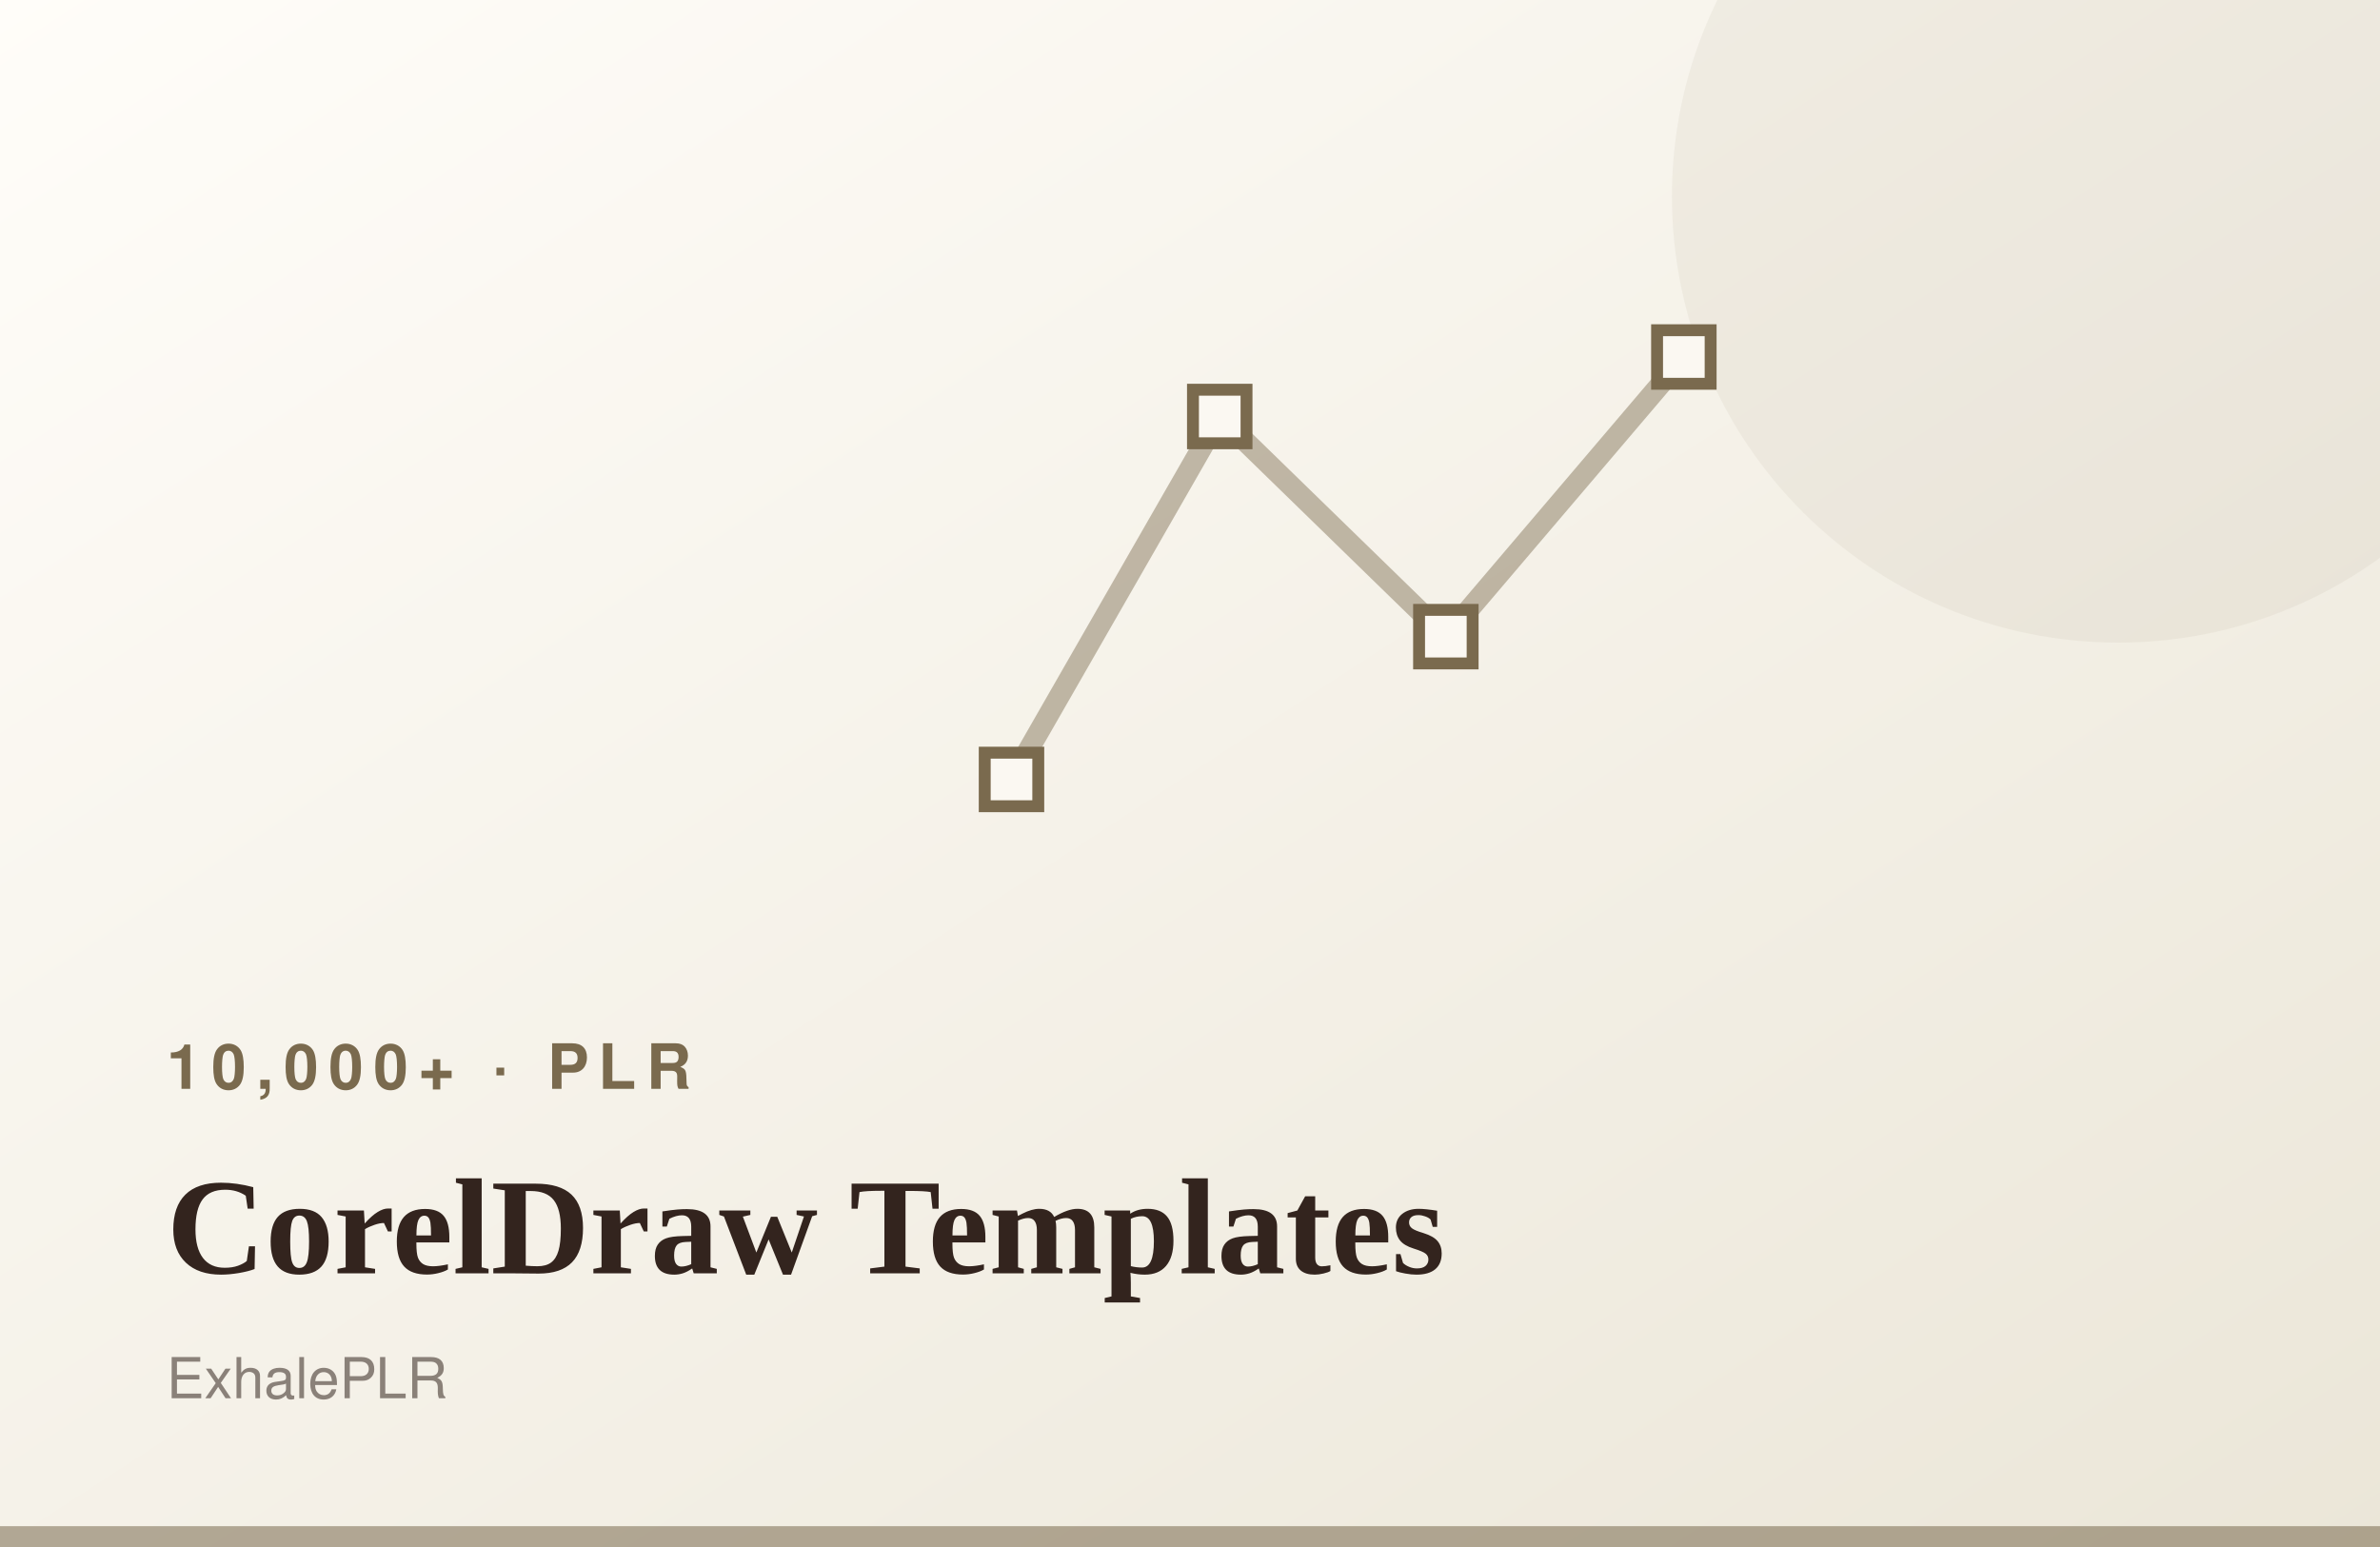
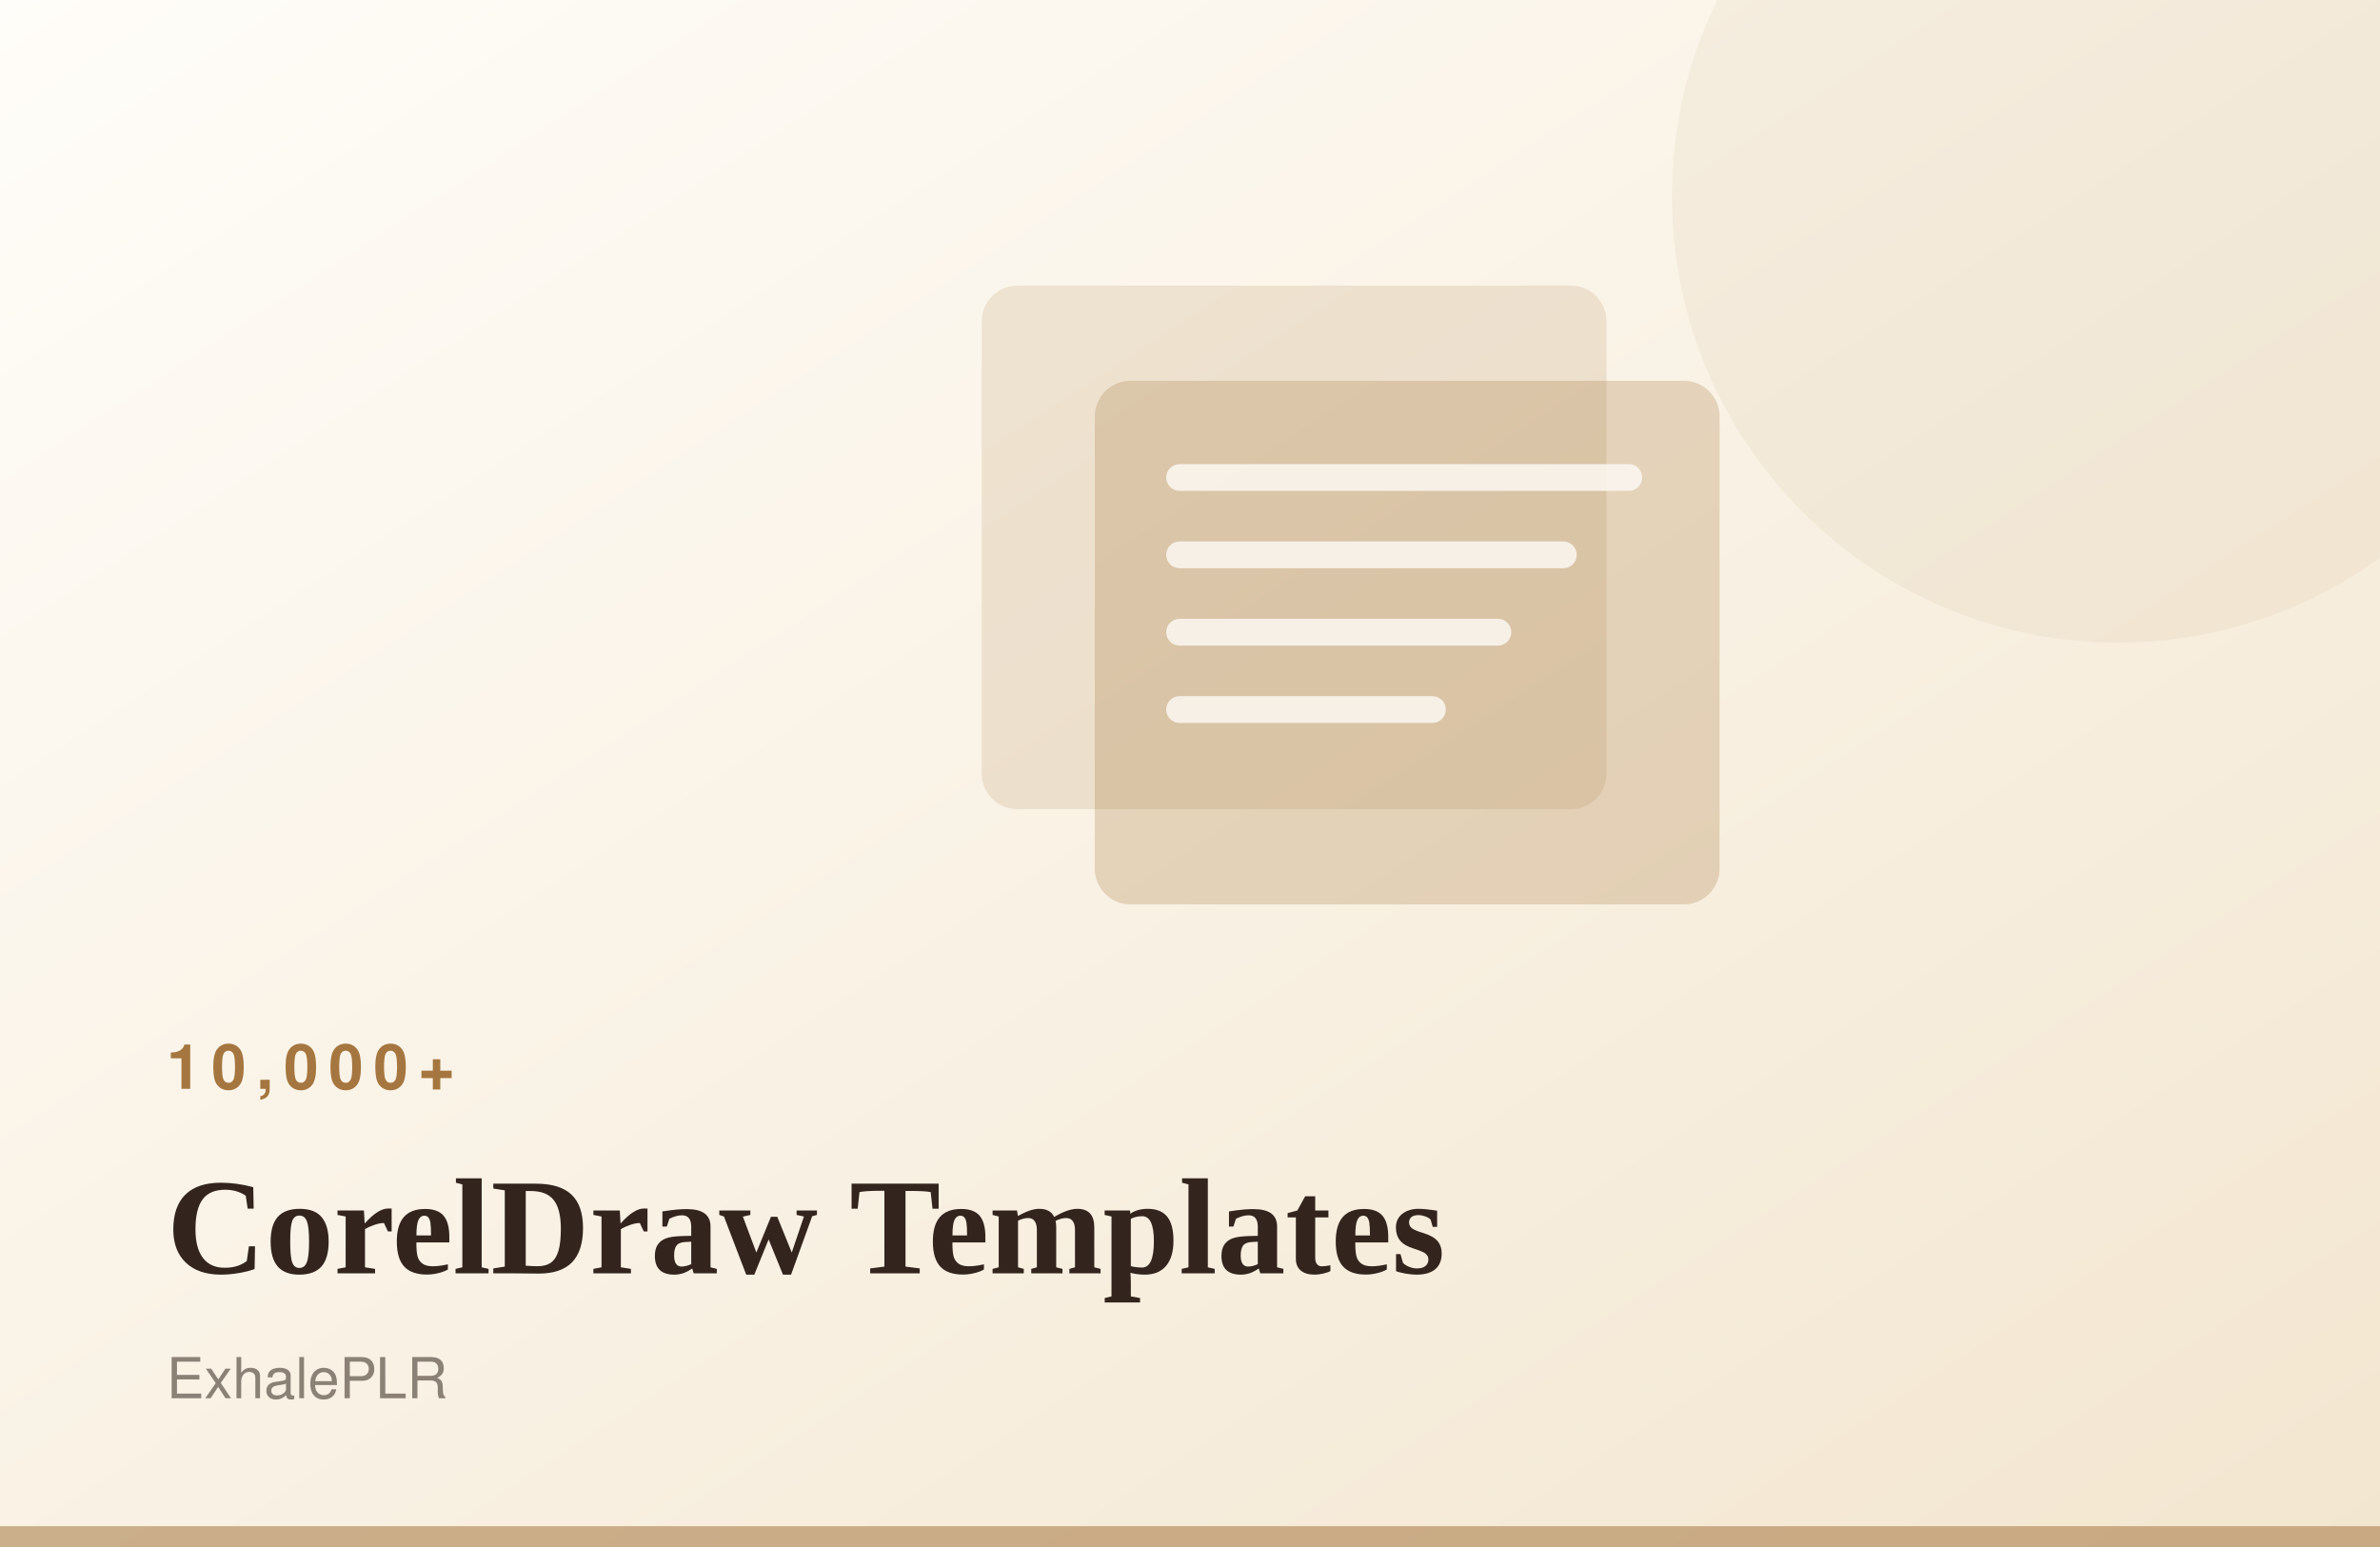
- <svg xmlns="http://www.w3.org/2000/svg" viewBox="0 0 800 520" width="800" height="520" role="img" aria-label="CorelDraw Templates">
+ <svg xmlns="http://www.w3.org/2000/svg" viewBox="0 0 800 520" width="800" height="520" role="img" aria-label="10,000+ CorelDraw Templates">
  <defs>
-     <linearGradient id="bg" x1="0" y1="0" x2="1" y2="1">
+     <linearGradient id="g" x1="0" y1="0" x2="1" y2="1">
      <stop offset="0" stop-color="#fffdf9" />
-       <stop offset="1" stop-color="#ebe6d8" />
+       <stop offset="1" stop-color="#f3e6d0" />
    </linearGradient>
  </defs>
-   <rect width="800" height="520" fill="url(#bg)" />
-   <circle cx="712" cy="66" r="150" fill="#7a6a4e" opacity=".07" />
-   <path d="M340 262 L410 140 L486 214 L566 120" fill="none" stroke="#7a6a4e" stroke-width="7" opacity=".45" />
-   <rect x="331" y="253" width="18" height="18" fill="#fbf8f2" stroke="#7a6a4e" stroke-width="4" />
-   <rect x="401" y="131" width="18" height="18" fill="#fbf8f2" stroke="#7a6a4e" stroke-width="4" />
-   <rect x="477" y="205" width="18" height="18" fill="#fbf8f2" stroke="#7a6a4e" stroke-width="4" />
-   <rect x="557" y="111" width="18" height="18" fill="#fbf8f2" stroke="#7a6a4e" stroke-width="4" />
-   <g font-family="Georgia,'Times New Roman',serif">
-     <text x="56" y="366" font-size="21" fill="#7a6a4e" letter-spacing="3.4" font-family="Helvetica,Arial,sans-serif" font-weight="700">10,000+ · PLR</text>
-     <text x="56" y="428" font-size="46" fill="#33241e" font-weight="700">CorelDraw Templates</text>
-   </g>
+   <rect width="800" height="520" fill="url(#g)" />
+   <circle cx="712" cy="66" r="150" fill="#a5763f" opacity=".07" />
+   <rect x="330" y="96" width="210" height="176" rx="12" fill="#a5763f" opacity=".16" />
+   <rect x="368" y="128" width="210" height="176" rx="12" fill="#a5763f" opacity=".26" />
+   <rect x="392" y="156" width="160" height="9" rx="4.5" fill="#fbf8f2" opacity=".85" />
+   <rect x="392" y="182" width="138" height="9" rx="4.5" fill="#fbf8f2" opacity=".85" />
+   <rect x="392" y="208" width="116" height="9" rx="4.5" fill="#fbf8f2" opacity=".85" />
+   <rect x="392" y="234" width="94" height="9" rx="4.5" fill="#fbf8f2" opacity=".85" />
+   <text x="56" y="366" font-size="21" fill="#a5763f" letter-spacing="3.4" font-family="Helvetica,Arial,sans-serif" font-weight="700">10,000+</text>
+   <text x="56" y="428" font-size="46" fill="#33241e" font-family="Georgia,'Times New Roman',serif" font-weight="700">CorelDraw Templates</text>
  <text x="56" y="470" font-size="19" fill="#33241e" opacity=".55" font-family="Helvetica,Arial,sans-serif">ExhalePLR</text>
-   <rect x="0" y="513" width="800" height="7" fill="#7a6a4e" opacity=".55" />
+   <rect x="0" y="513" width="800" height="7" fill="#a5763f" opacity=".55" />
</svg>
